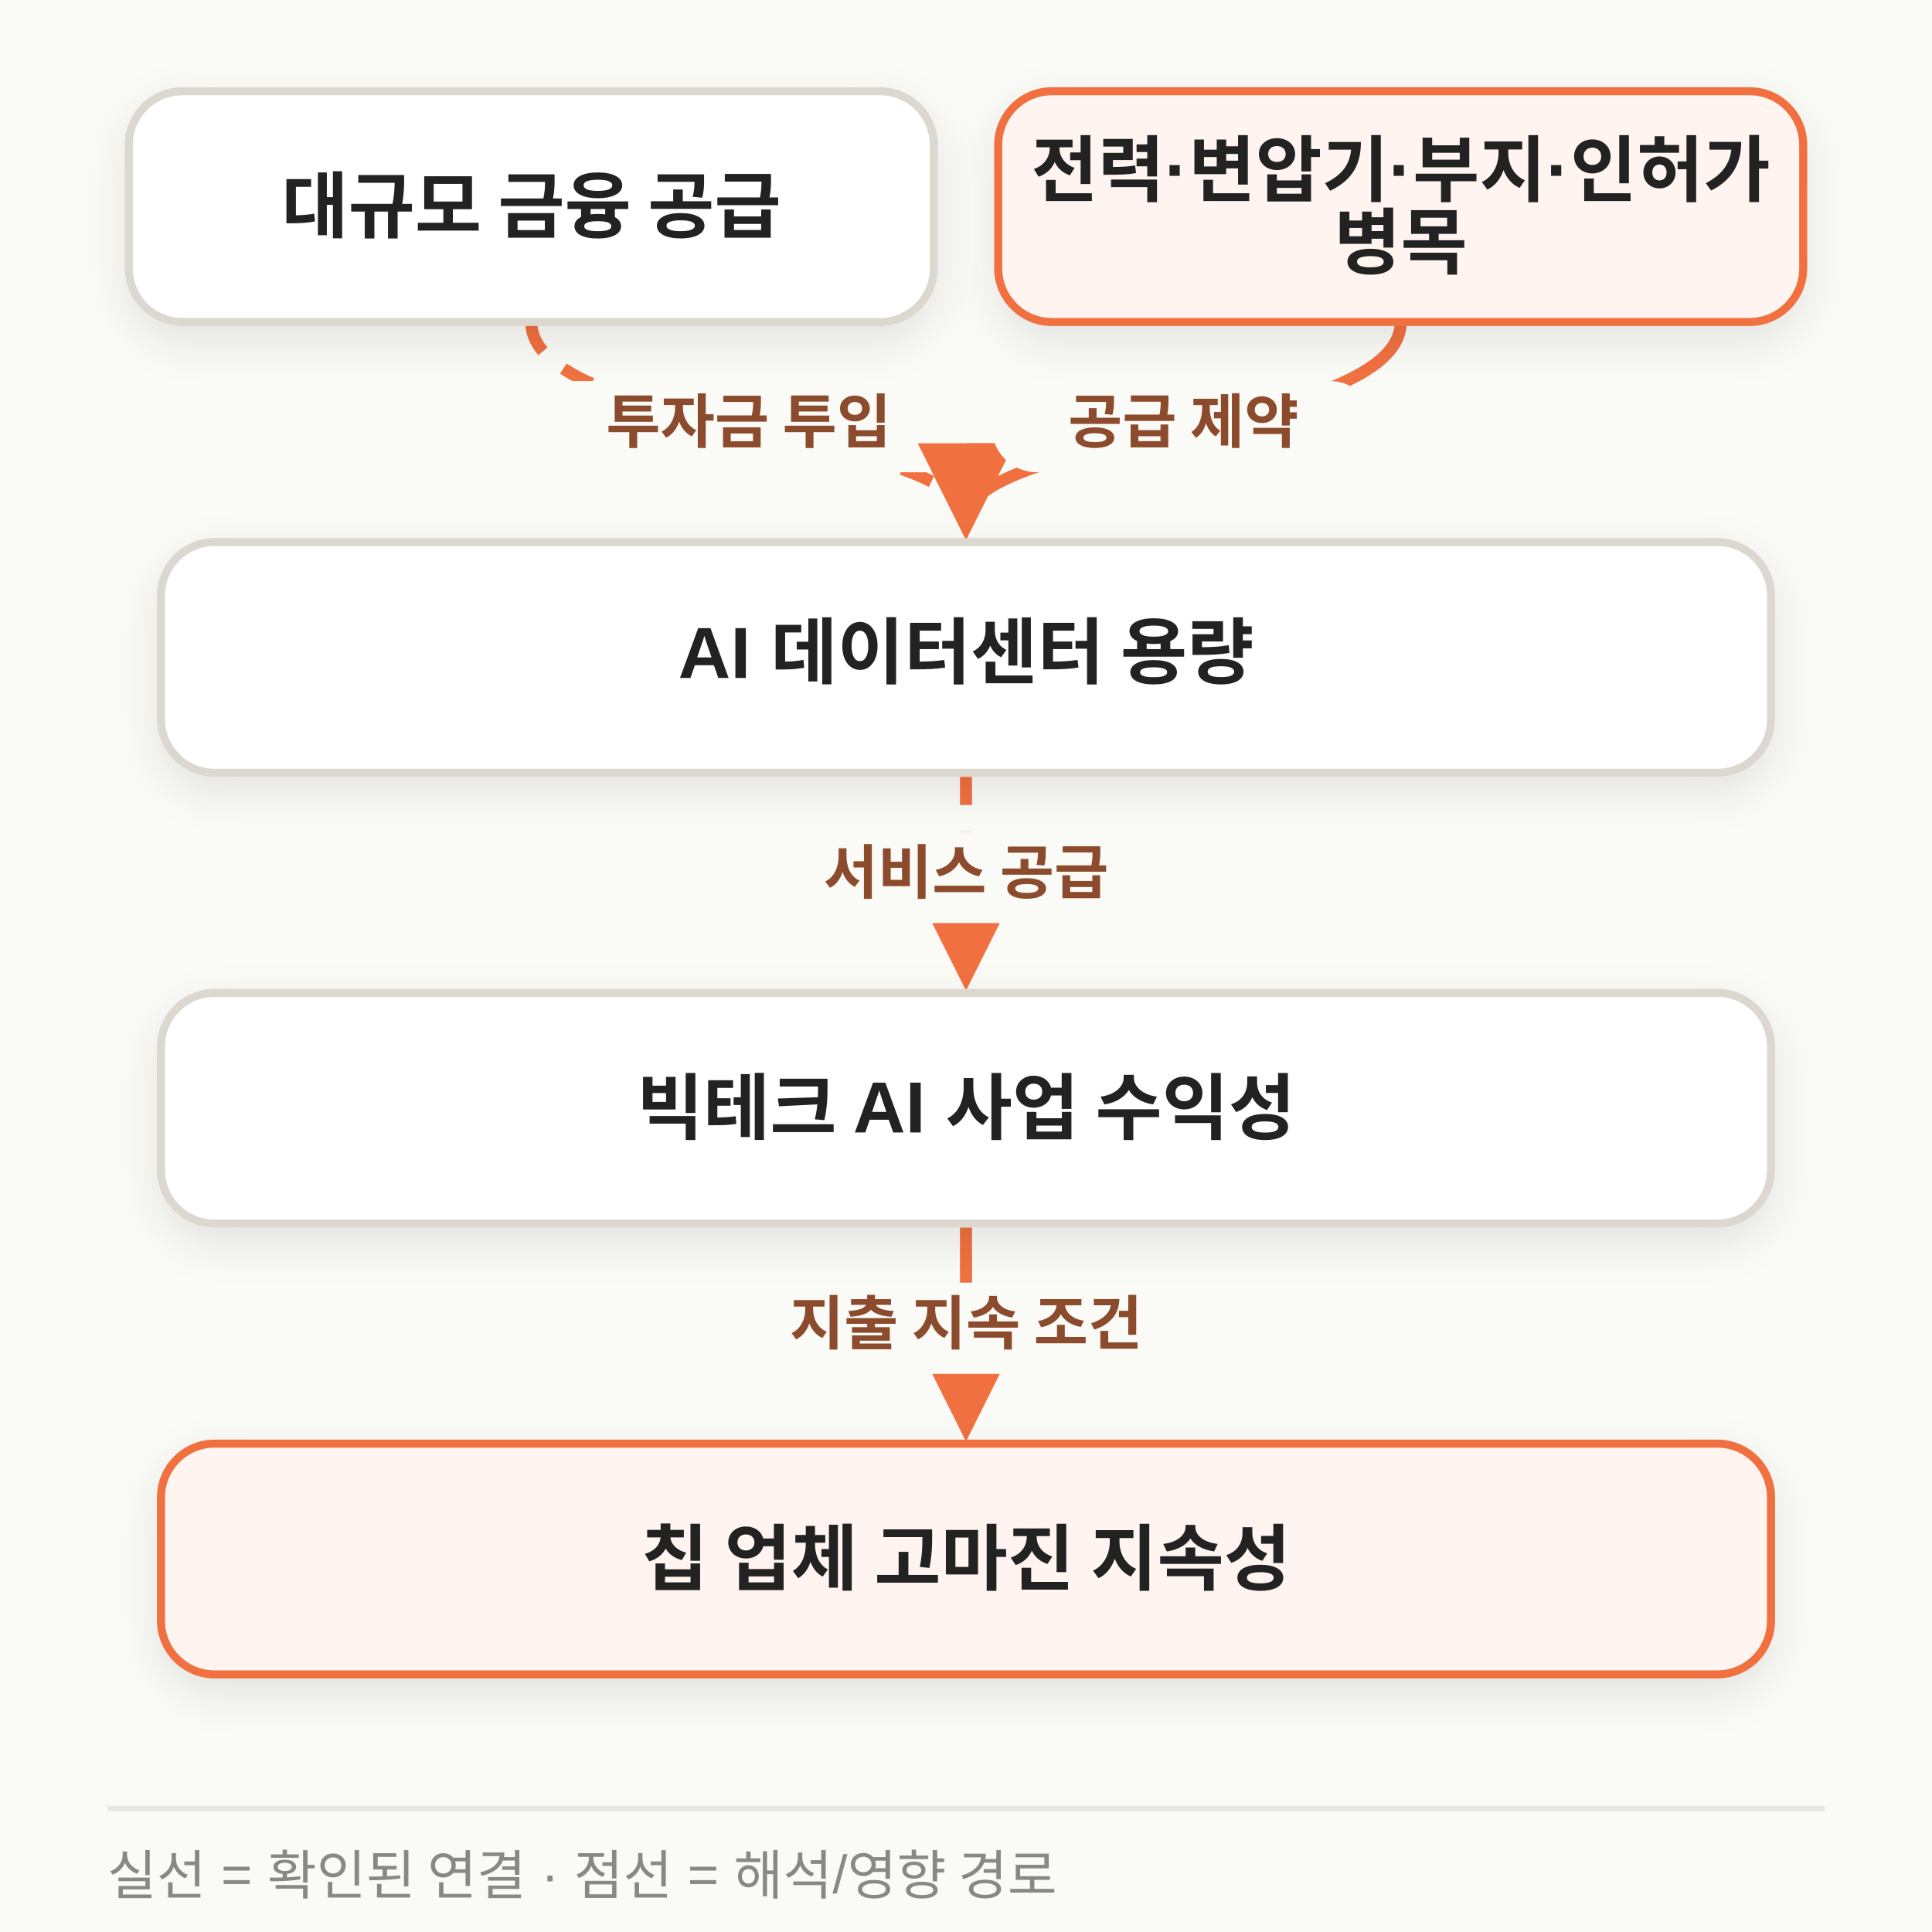
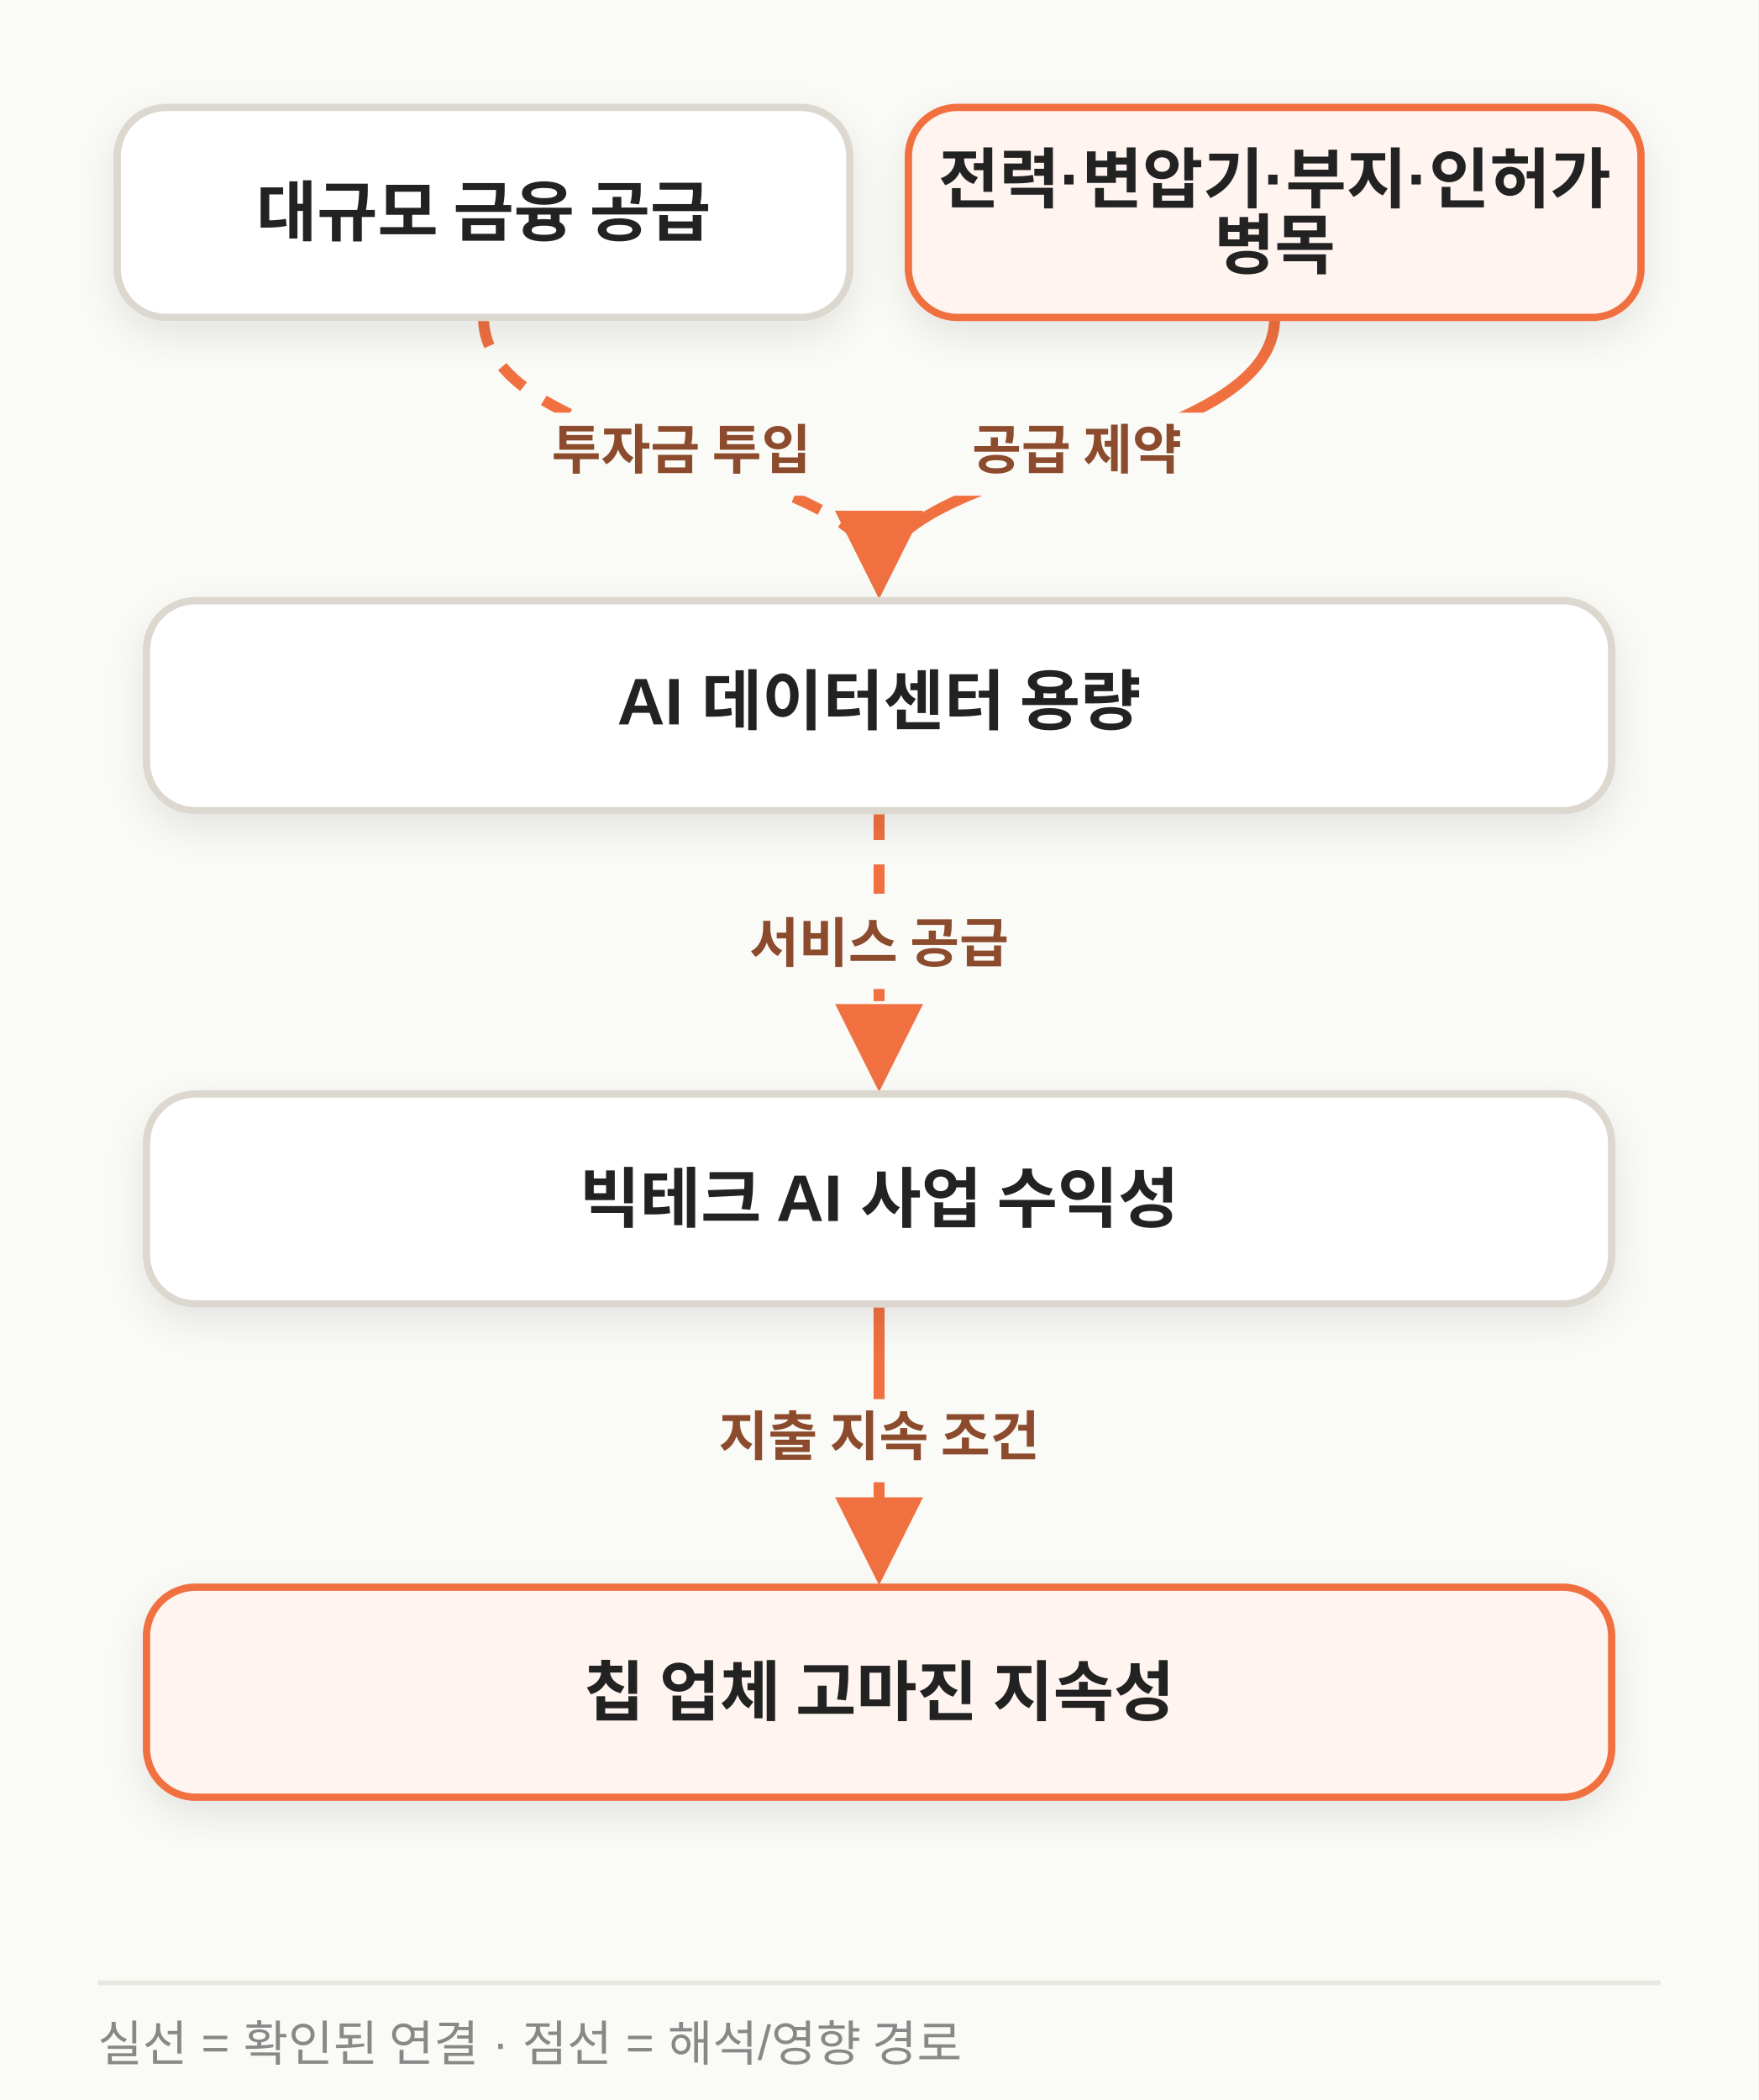
- <svg xmlns="http://www.w3.org/2000/svg" width="720" height="720" viewBox="0 0 720 720" class="morning-diagram morning-diagram-mobile" data-mobile-layout="same-topology" data-motion-orientation="TB" data-motion-steps="7">
+ <svg xmlns="http://www.w3.org/2000/svg" width="720" height="860" viewBox="0 0 720 860" class="morning-diagram morning-diagram-mobile" data-mobile-layout="same-topology" data-motion-orientation="TB" data-motion-steps="7">
  <defs>
    <filter id="shadow" x="-20%" y="-20%" width="140%" height="160%">
      <feDropShadow dx="0" dy="6" stdDeviation="8" flood-color="#111111" flood-opacity=".09" />
    </filter>
    <marker id="arrow" viewBox="0 0 10 10" refX="8" refY="5" markerWidth="8" markerHeight="8" orient="auto-start-reverse">
      <path d="M 0 0 L 10 5 L 0 10 z" fill="#F07040" />
    </marker>
  </defs>
-   <rect width="720" height="720" fill="#FAFAF7" />
+   <rect width="720" height="860" fill="#FAFAF7" />
  <g class="motion-step motion-edge" data-motion-step="1" data-from="A" data-to="C" style="--motion-delay:415ms">
-     <path d="M 198.0 120.0 C 198.0 161.0, 360.0 161.0, 360.0 194.0" fill="none" stroke="#F07040" stroke-width="4.5" stroke-dasharray="12 10" marker-end="url(#arrow)" />
-     <rect x="197.0" y="142.0" width="164" height="34" rx="17" fill="#FAFAF7" />
-     <text x="279.0" y="165.0" text-anchor="middle" font-family="Apple SD Gothic Neo,Malgun Gothic,Arial,sans-serif" font-size="22" font-weight="800" fill="#8B4B2C">투자금 투입</text>
+     <path d="M 198.0 130.0 C 198.0 188.0, 360.0 188.0, 360.0 238.0" fill="none" stroke="#F07040" stroke-width="4.5" stroke-dasharray="12 10" marker-end="url(#arrow)" />
+     <rect x="197.0" y="169.0" width="164" height="34" rx="17" fill="#FAFAF7" />
+     <text x="279.0" y="192.0" text-anchor="middle" font-family="Apple SD Gothic Neo,Malgun Gothic,Arial,sans-serif" font-size="22" font-weight="800" fill="#8B4B2C">투자금 투입</text>
  </g>
  <g class="motion-step motion-edge" data-motion-step="1" data-from="B" data-to="C" style="--motion-delay:415ms">
-     <path d="M 522.0 120.0 C 522.0 161.0, 360.0 161.0, 360.0 194.0" fill="none" stroke="#F07040" stroke-width="4.5" marker-end="url(#arrow)" />
-     <rect x="369.5" y="142.0" width="143" height="34" rx="17" fill="#FAFAF7" />
-     <text x="441.0" y="165.0" text-anchor="middle" font-family="Apple SD Gothic Neo,Malgun Gothic,Arial,sans-serif" font-size="22" font-weight="800" fill="#8B4B2C">공급 제약</text>
+     <path d="M 522.0 130.0 C 522.0 188.0, 360.0 188.0, 360.0 238.0" fill="none" stroke="#F07040" stroke-width="4.5" marker-end="url(#arrow)" />
+     <rect x="369.5" y="169.0" width="143" height="34" rx="17" fill="#FAFAF7" />
+     <text x="441.0" y="192.0" text-anchor="middle" font-family="Apple SD Gothic Neo,Malgun Gothic,Arial,sans-serif" font-size="22" font-weight="800" fill="#8B4B2C">공급 제약</text>
  </g>
  <g class="motion-step motion-edge" data-motion-step="3" data-from="C" data-to="D" style="--motion-delay:1245ms">
-     <path d="M 360.0 288.0 C 360.0 329.0, 360.0 329.0, 360.0 362.0" fill="none" stroke="#F07040" stroke-width="4.5" stroke-dasharray="12 10" marker-end="url(#arrow)" />
-     <rect x="278.0" y="310.0" width="164" height="34" rx="17" fill="#FAFAF7" />
-     <text x="360.0" y="333.0" text-anchor="middle" font-family="Apple SD Gothic Neo,Malgun Gothic,Arial,sans-serif" font-size="22" font-weight="800" fill="#8B4B2C">서비스 공급</text>
+     <path d="M 360.0 332.0 C 360.0 390.0, 360.0 390.0, 360.0 440.0" fill="none" stroke="#F07040" stroke-width="4.5" stroke-dasharray="12 10" marker-end="url(#arrow)" />
+     <rect x="278.0" y="371.0" width="164" height="34" rx="17" fill="#FAFAF7" />
+     <text x="360.0" y="394.0" text-anchor="middle" font-family="Apple SD Gothic Neo,Malgun Gothic,Arial,sans-serif" font-size="22" font-weight="800" fill="#8B4B2C">서비스 공급</text>
  </g>
  <g class="motion-step motion-edge" data-motion-step="5" data-from="D" data-to="E" style="--motion-delay:2075ms">
-     <path d="M 360.0 456.0 C 360.0 497.0, 360.0 497.0, 360.0 530.0" fill="none" stroke="#F07040" stroke-width="4.5" marker-end="url(#arrow)" />
-     <rect x="257.0" y="478.0" width="206" height="34" rx="17" fill="#FAFAF7" />
-     <text x="360.0" y="501.0" text-anchor="middle" font-family="Apple SD Gothic Neo,Malgun Gothic,Arial,sans-serif" font-size="22" font-weight="800" fill="#8B4B2C">지출 지속 조건</text>
+     <path d="M 360.0 534.0 C 360.0 592.0, 360.0 592.0, 360.0 642.0" fill="none" stroke="#F07040" stroke-width="4.5" marker-end="url(#arrow)" />
+     <rect x="257.0" y="573.0" width="206" height="34" rx="17" fill="#FAFAF7" />
+     <text x="360.0" y="596.0" text-anchor="middle" font-family="Apple SD Gothic Neo,Malgun Gothic,Arial,sans-serif" font-size="22" font-weight="800" fill="#8B4B2C">지출 지속 조건</text>
  </g>
  <g class="motion-step motion-node" data-motion-step="0" style="--motion-delay:0ms;--motion-accent-delay:660ms">
-     <rect class="motion-node-shape" x="48.0" y="34.0" width="300.0" height="86" rx="20" fill="#FFFFFF" stroke="#DCD8CF" stroke-width="3" filter="url(#shadow)" />
-     <text x="198.0" y="77.0" text-anchor="middle" dominant-baseline="middle" font-family="Apple SD Gothic Neo,Malgun Gothic,Arial,sans-serif" font-size="27" font-weight="800" fill="#222222">대규모 금융 공급</text>
+     <rect class="motion-node-shape" x="48.0" y="44.0" width="300.0" height="86" rx="20" fill="#FFFFFF" stroke="#DCD8CF" stroke-width="3" filter="url(#shadow)" />
+     <text x="198.0" y="87.0" text-anchor="middle" dominant-baseline="middle" font-family="Apple SD Gothic Neo,Malgun Gothic,Arial,sans-serif" font-size="27" font-weight="800" fill="#222222">대규모 금융 공급</text>
  </g>
  <g class="motion-step motion-node motion-risk" data-motion-step="0" style="--motion-delay:0ms;--motion-accent-delay:660ms">
-     <rect class="motion-node-shape" x="372.0" y="34.0" width="300.0" height="86" rx="20" fill="#FFF4EF" stroke="#F07040" stroke-width="3" filter="url(#shadow)" />
-     <text x="522.0" y="63.5" text-anchor="middle" dominant-baseline="middle" font-family="Apple SD Gothic Neo,Malgun Gothic,Arial,sans-serif" font-size="27" font-weight="800" fill="#222222">전력·변압기·부지·인허가</text>
-     <text x="522.0" y="90.5" text-anchor="middle" dominant-baseline="middle" font-family="Apple SD Gothic Neo,Malgun Gothic,Arial,sans-serif" font-size="27" font-weight="800" fill="#222222">병목</text>
+     <rect class="motion-node-shape" x="372.0" y="44.0" width="300.0" height="86" rx="20" fill="#FFF4EF" stroke="#F07040" stroke-width="3" filter="url(#shadow)" />
+     <text x="522.0" y="73.5" text-anchor="middle" dominant-baseline="middle" font-family="Apple SD Gothic Neo,Malgun Gothic,Arial,sans-serif" font-size="27" font-weight="800" fill="#222222">전력·변압기·부지·인허가</text>
+     <text x="522.0" y="100.5" text-anchor="middle" dominant-baseline="middle" font-family="Apple SD Gothic Neo,Malgun Gothic,Arial,sans-serif" font-size="27" font-weight="800" fill="#222222">병목</text>
  </g>
  <g class="motion-step motion-node" data-motion-step="2" style="--motion-delay:830ms;--motion-accent-delay:1490ms">
-     <rect class="motion-node-shape" x="60.0" y="202.0" width="600.0" height="86" rx="20" fill="#FFFFFF" stroke="#DCD8CF" stroke-width="3" filter="url(#shadow)" />
-     <text x="360.0" y="245.0" text-anchor="middle" dominant-baseline="middle" font-family="Apple SD Gothic Neo,Malgun Gothic,Arial,sans-serif" font-size="27" font-weight="800" fill="#222222">AI 데이터센터 용량</text>
+     <rect class="motion-node-shape" x="60.0" y="246.0" width="600.0" height="86" rx="20" fill="#FFFFFF" stroke="#DCD8CF" stroke-width="3" filter="url(#shadow)" />
+     <text x="360.0" y="289.0" text-anchor="middle" dominant-baseline="middle" font-family="Apple SD Gothic Neo,Malgun Gothic,Arial,sans-serif" font-size="27" font-weight="800" fill="#222222">AI 데이터센터 용량</text>
  </g>
  <g class="motion-step motion-node" data-motion-step="4" style="--motion-delay:1660ms;--motion-accent-delay:2320ms">
-     <rect class="motion-node-shape" x="60.0" y="370.0" width="600.0" height="86" rx="20" fill="#FFFFFF" stroke="#DCD8CF" stroke-width="3" filter="url(#shadow)" />
-     <text x="360.0" y="413.0" text-anchor="middle" dominant-baseline="middle" font-family="Apple SD Gothic Neo,Malgun Gothic,Arial,sans-serif" font-size="27" font-weight="800" fill="#222222">빅테크 AI 사업 수익성</text>
+     <rect class="motion-node-shape" x="60.0" y="448.0" width="600.0" height="86" rx="20" fill="#FFFFFF" stroke="#DCD8CF" stroke-width="3" filter="url(#shadow)" />
+     <text x="360.0" y="491.0" text-anchor="middle" dominant-baseline="middle" font-family="Apple SD Gothic Neo,Malgun Gothic,Arial,sans-serif" font-size="27" font-weight="800" fill="#222222">빅테크 AI 사업 수익성</text>
  </g>
  <g class="motion-step motion-node motion-risk" data-motion-step="6" style="--motion-delay:2490ms;--motion-accent-delay:3150ms">
-     <rect class="motion-node-shape" x="60.0" y="538.0" width="600.0" height="86" rx="20" fill="#FFF4EF" stroke="#F07040" stroke-width="3" filter="url(#shadow)" />
-     <text x="360.0" y="581.0" text-anchor="middle" dominant-baseline="middle" font-family="Apple SD Gothic Neo,Malgun Gothic,Arial,sans-serif" font-size="27" font-weight="800" fill="#222222">칩 업체 고마진 지속성</text>
+     <rect class="motion-node-shape" x="60.0" y="650.0" width="600.0" height="86" rx="20" fill="#FFF4EF" stroke="#F07040" stroke-width="3" filter="url(#shadow)" />
+     <text x="360.0" y="693.0" text-anchor="middle" dominant-baseline="middle" font-family="Apple SD Gothic Neo,Malgun Gothic,Arial,sans-serif" font-size="27" font-weight="800" fill="#222222">칩 업체 고마진 지속성</text>
  </g>
-   <line x1="40" y1="674" x2="680" y2="674" stroke="#E8E8E0" stroke-width="2" />
-   <text x="40" y="706" font-family="Apple SD Gothic Neo,Malgun Gothic,Arial,sans-serif" font-size="20" fill="#888888">실선 = 확인된 연결 · 점선 = 해석/영향 경로</text>
+   <line x1="40" y1="812" x2="680" y2="812" stroke="#E8E8E0" stroke-width="2" />
+   <text x="40" y="844" font-family="Apple SD Gothic Neo,Malgun Gothic,Arial,sans-serif" font-size="20" fill="#888888">실선 = 확인된 연결 · 점선 = 해석/영향 경로</text>
</svg>
